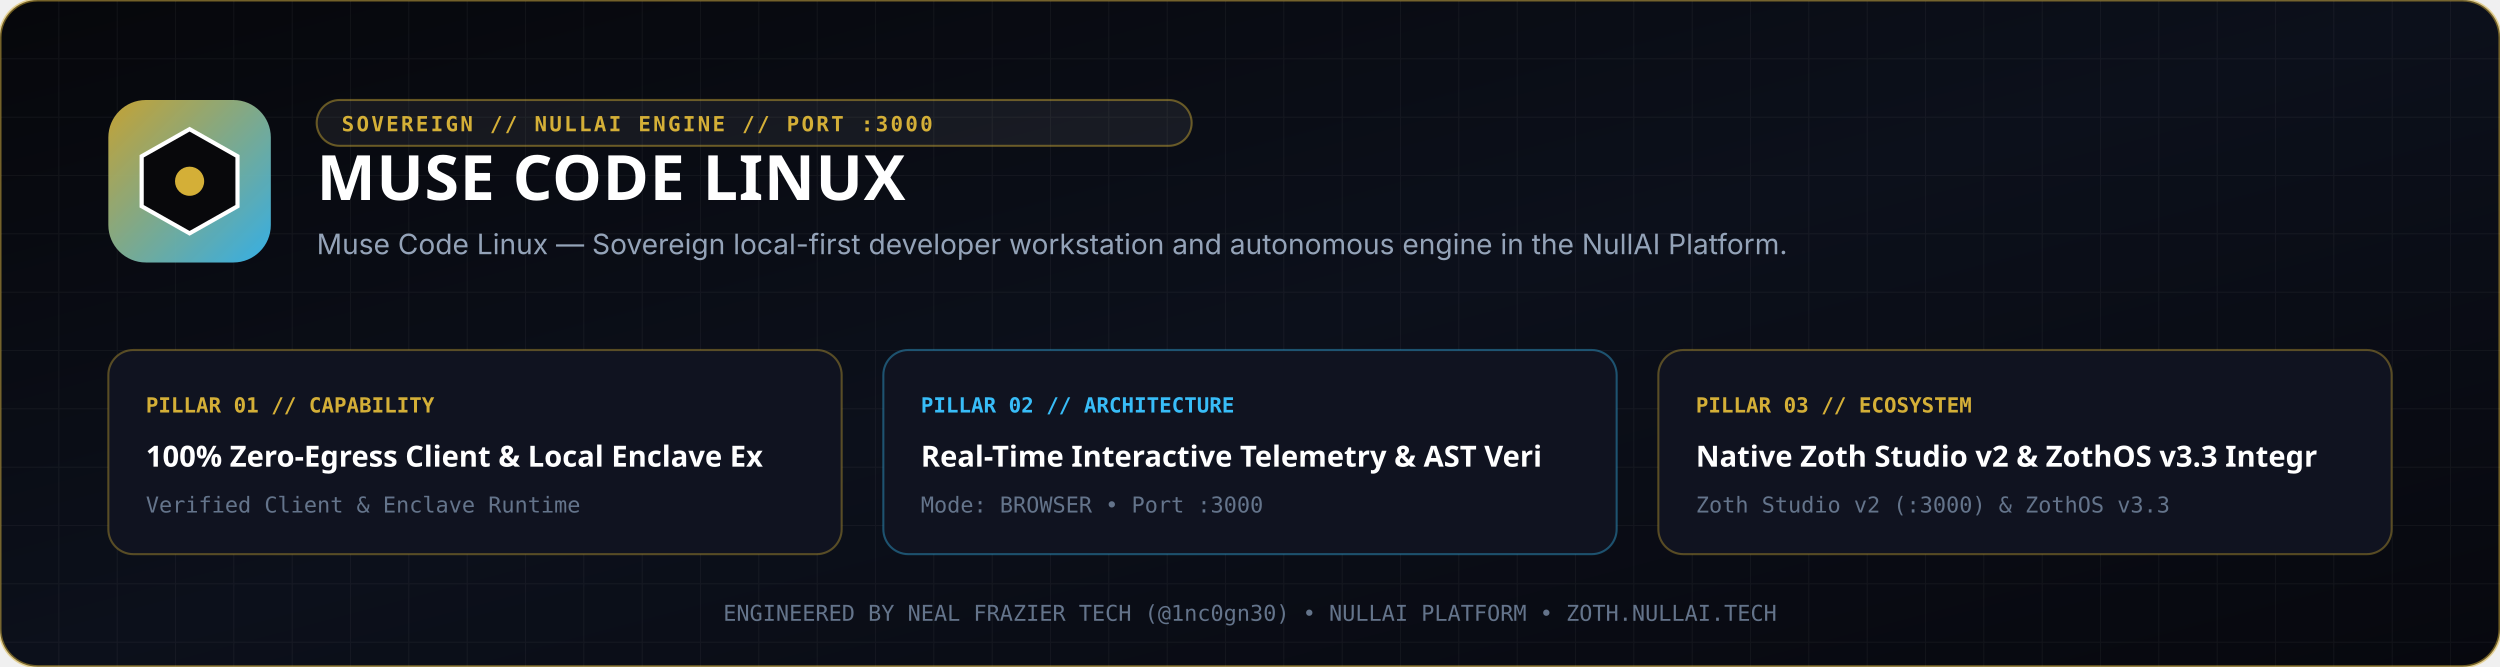
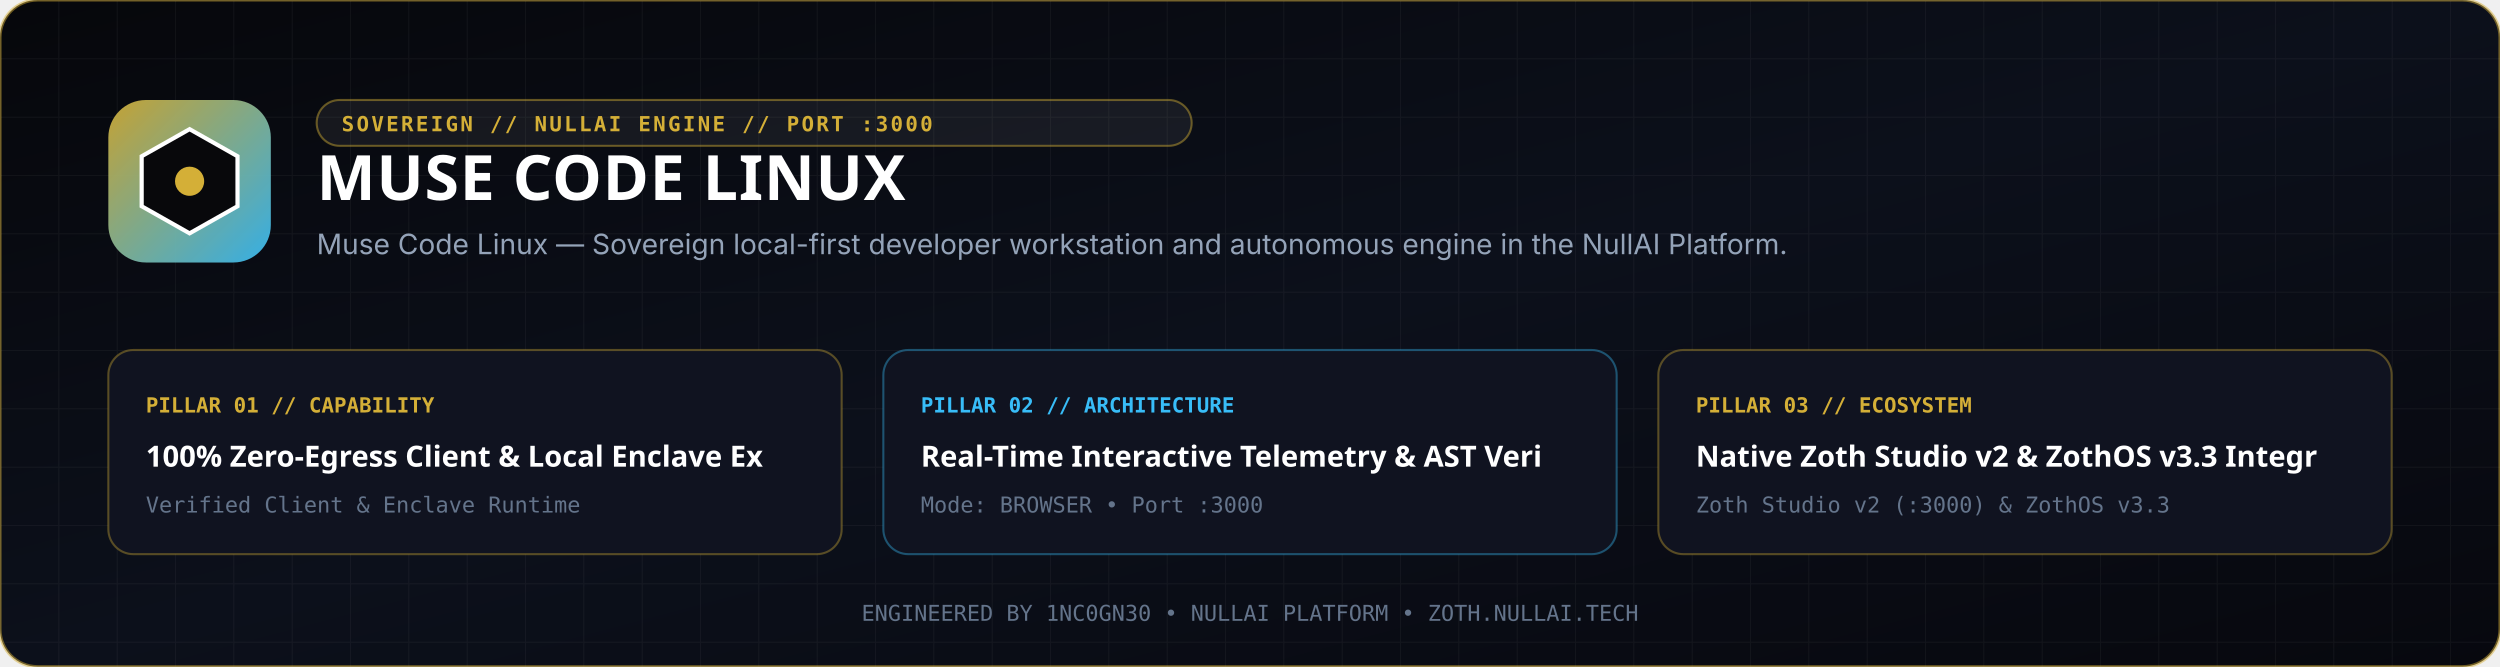
<svg xmlns="http://www.w3.org/2000/svg" viewBox="0 0 1200 320" width="100%" height="100%">
  <defs>
    <linearGradient id="bg" x1="0%" y1="0%" x2="100%" y2="100%">
      <stop offset="0%" stop-color="#06070B" />
      <stop offset="50%" stop-color="#0C101B" />
      <stop offset="100%" stop-color="#07080E" />
    </linearGradient>
    <linearGradient id="accent" x1="0%" y1="0%" x2="100%" y2="100%">
      <stop offset="0%" stop-color="#D4AF37" />
      <stop offset="100%" stop-color="#38BDF8" />
    </linearGradient>
    <pattern id="grid" width="28" height="28" patternUnits="userSpaceOnUse">
      <path d="M 28 0 L 0 0 0 28" fill="none" stroke="rgba(255,255,255,0.04)" stroke-width="1" />
    </pattern>
  </defs>
  <rect width="1200" height="320" rx="18" fill="url(#bg)" stroke="#D4AF37" stroke-opacity="0.5" stroke-width="1.5" />
  <rect width="1200" height="320" rx="18" fill="url(#grid)" />
  <g transform="translate(52, 48)">
    <rect width="78" height="78" rx="18" fill="url(#accent)" opacity="0.92" />
    <polygon points="39,14 62,27 62,51 39,64 16,51 16,27" fill="#08080B" stroke="#FFFFFF" stroke-width="2" />
    <circle cx="39" cy="39" r="7" fill="#D4AF37" />
  </g>
  <g transform="translate(152, 62)">
    <rect x="0" y="-14" width="420" height="22" rx="11" fill="rgba(255,255,255,0.06)" stroke="#D4AF37" stroke-opacity="0.45" />
    <text x="12" y="1" fill="#D4AF37" font-family="JetBrains Mono, monospace" font-size="10" font-weight="700" letter-spacing="1.1">SOVEREIGN // NULLAI ENGINE // PORT :3000</text>
    <text x="0" y="34" fill="#FFFFFF" font-family="Syne, Space Grotesk, sans-serif" font-size="30" font-weight="800" letter-spacing="0.4">MUSE CODE LINUX</text>
    <text x="0" y="60" fill="#94A3B8" font-family="Inter, sans-serif" font-size="13.5">Muse Code Linux — Sovereign local-first developer workstation and autonomous engine in the NullAI Platform.</text>
  </g>
  <g transform="translate(52, 168)">
    <rect x="0" y="0" width="352" height="98" rx="12" fill="#101320" stroke="#D4AF37" stroke-opacity="0.38" />
    <text x="18" y="30" fill="#D4AF37" font-family="JetBrains Mono, monospace" font-size="10" font-weight="700">PILLAR 01 // CAPABILITY</text>
    <text x="18" y="56" fill="#FFFFFF" font-family="Space Grotesk, sans-serif" font-size="14" font-weight="700">100% Zero-Egress Client &amp; Local Enclave Ex</text>
    <text x="18" y="78" fill="#64748B" font-family="JetBrains Mono, monospace" font-size="10.5">Verified Client &amp; Enclave Runtime</text>
    <rect x="372" y="0" width="352" height="98" rx="12" fill="#101320" stroke="#38BDF8" stroke-opacity="0.38" />
    <text x="390" y="30" fill="#38BDF8" font-family="JetBrains Mono, monospace" font-size="10" font-weight="700">PILLAR 02 // ARCHITECTURE</text>
    <text x="390" y="56" fill="#FFFFFF" font-family="Space Grotesk, sans-serif" font-size="14" font-weight="700">Real-Time Interactive Telemetry &amp; AST Veri</text>
    <text x="390" y="78" fill="#64748B" font-family="JetBrains Mono, monospace" font-size="10.5">Mode: BROWSER • Port :3000</text>
    <rect x="744" y="0" width="352" height="98" rx="12" fill="#101320" stroke="#D4AF37" stroke-opacity="0.38" />
    <text x="762" y="30" fill="#D4AF37" font-family="JetBrains Mono, monospace" font-size="10" font-weight="700">PILLAR 03 // ECOSYSTEM</text>
    <text x="762" y="56" fill="#FFFFFF" font-family="Space Grotesk, sans-serif" font-size="14" font-weight="700">Native Zoth Studio v2 &amp; ZothOS v3.3 Integr</text>
    <text x="762" y="78" fill="#64748B" font-family="JetBrains Mono, monospace" font-size="10.5">Zoth Studio v2 (:3000) &amp; ZothOS v3.3</text>
  </g>
  <text x="600" y="298" text-anchor="middle" fill="#64748B" font-family="JetBrains Mono, monospace" font-size="10.5">
-     ENGINEERED BY NEAL FRAZIER TECH (@1nc0gn30)  •  NULLAI PLATFORM  •  ZOTH.NULLAI.TECH
+     ENGINEERED BY 1NC0GN30  •  NULLAI PLATFORM  •  ZOTH.NULLAI.TECH
  </text>
</svg>
